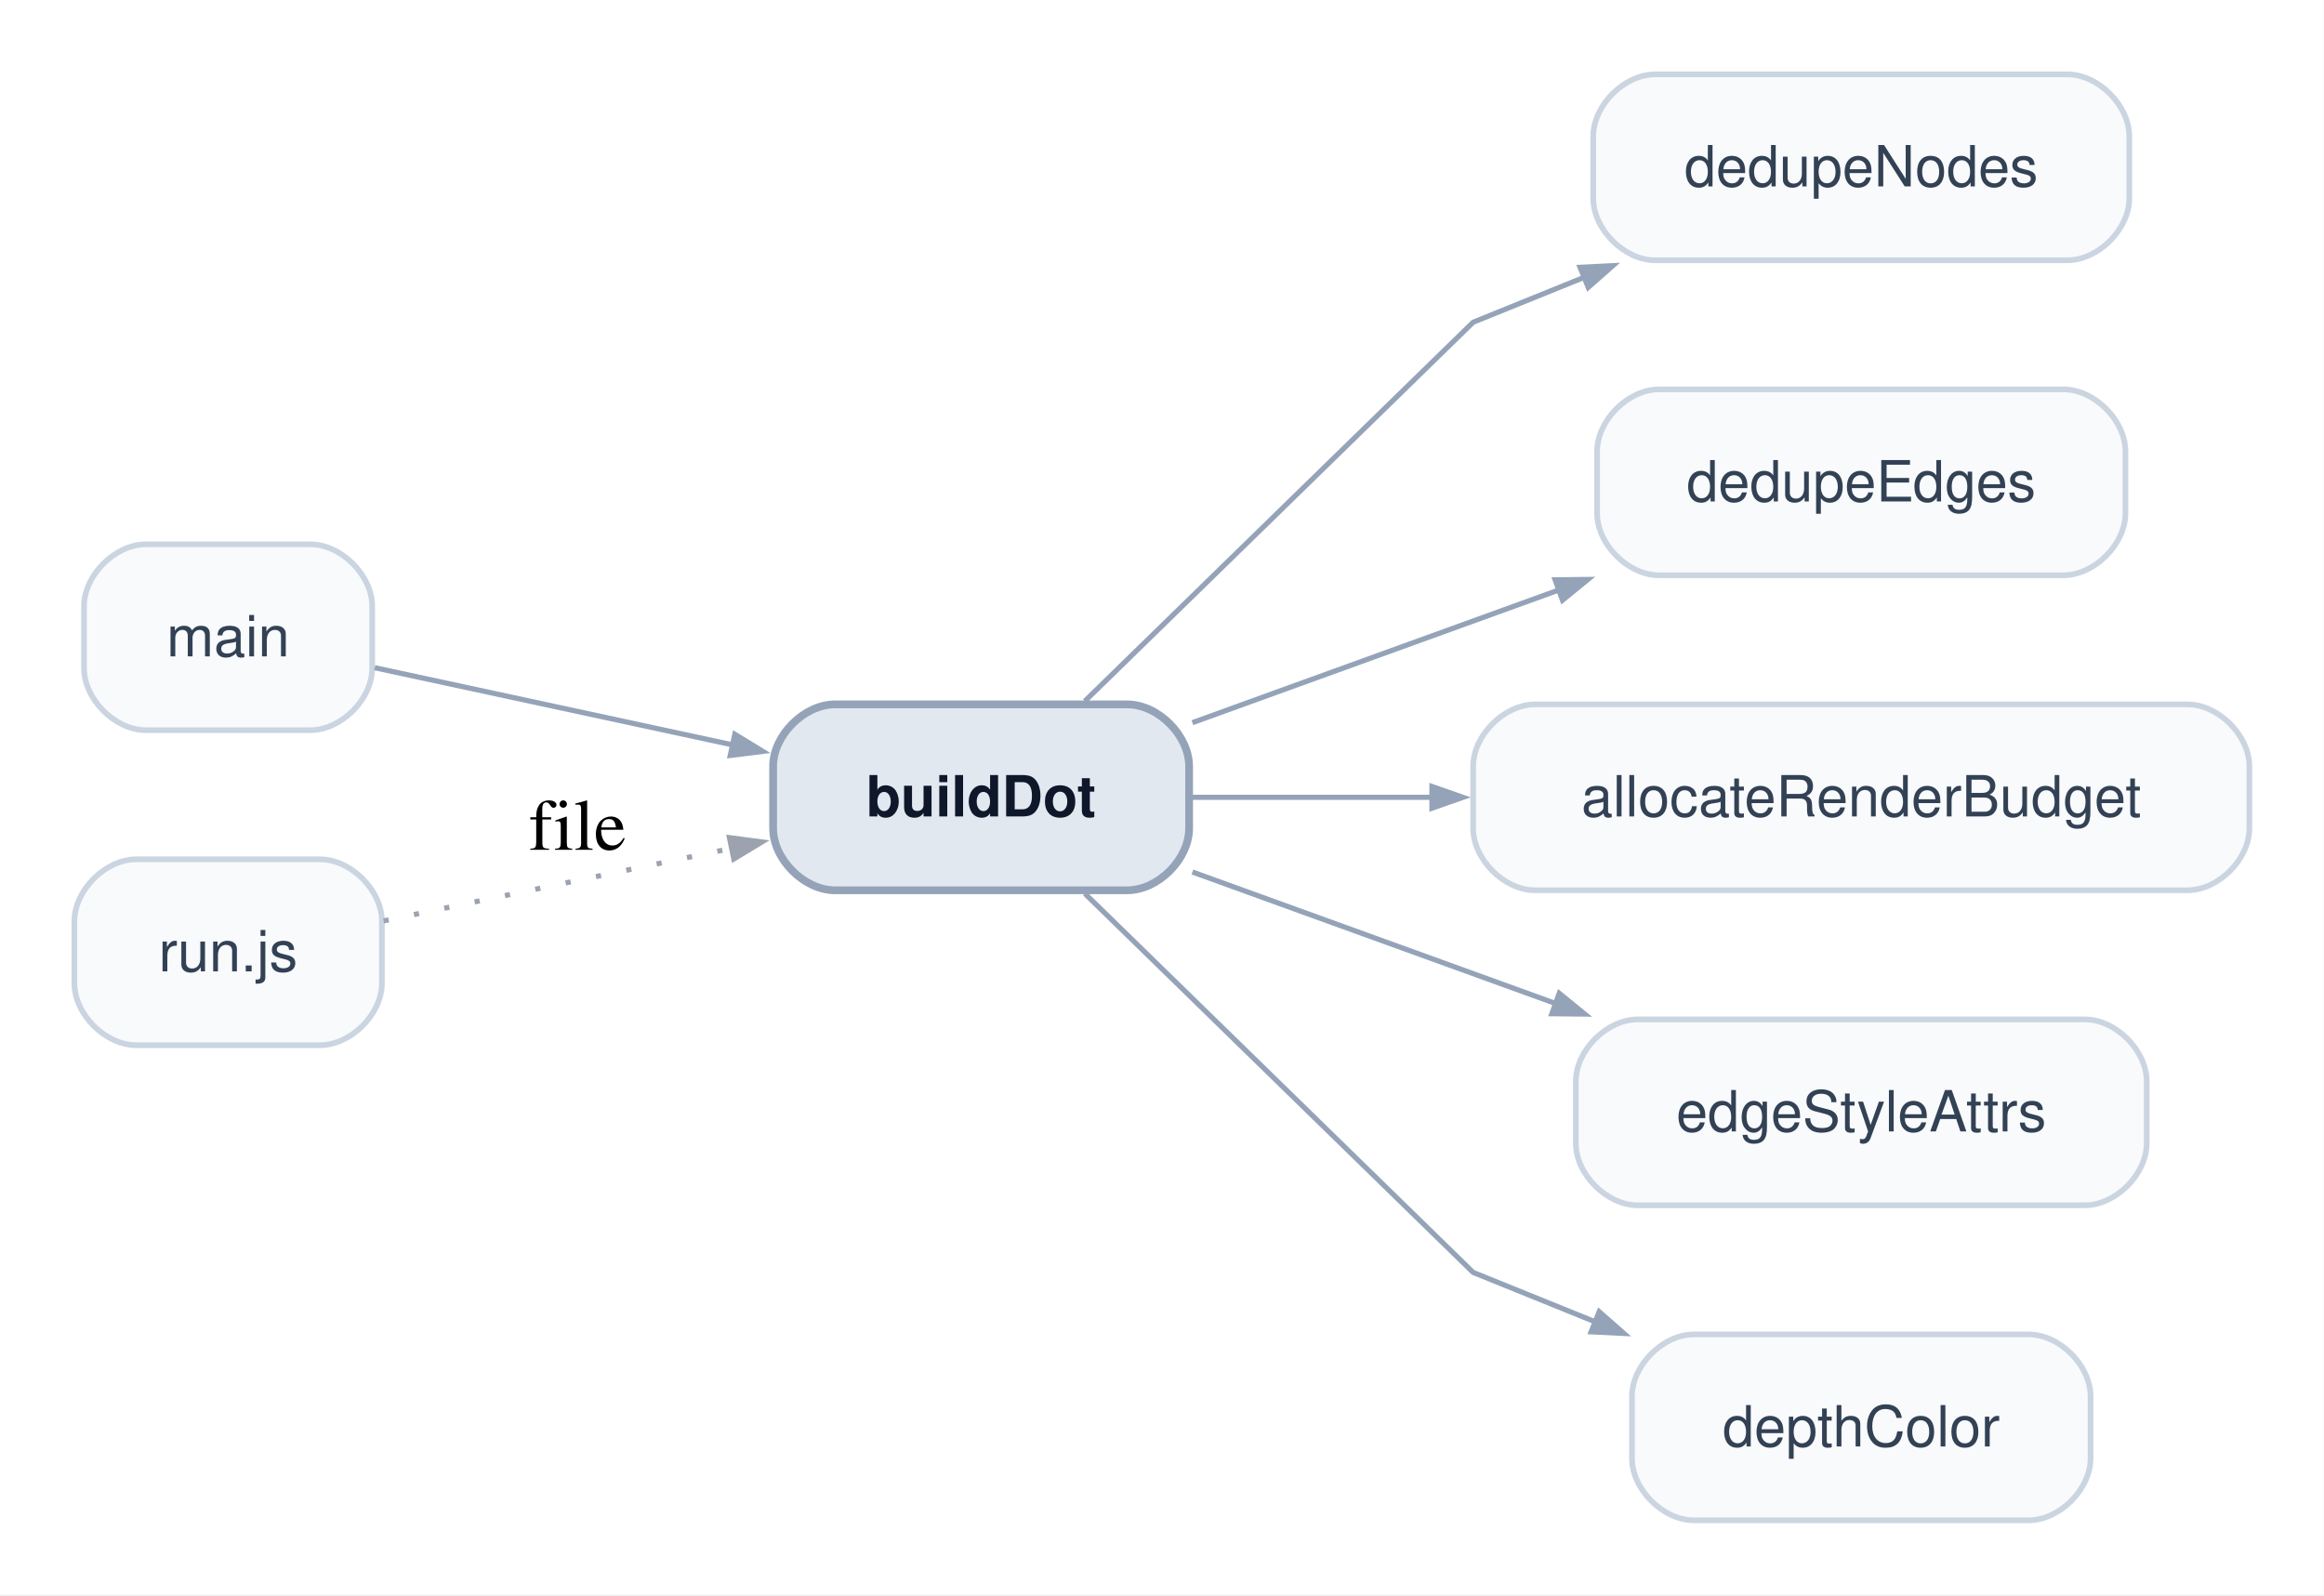
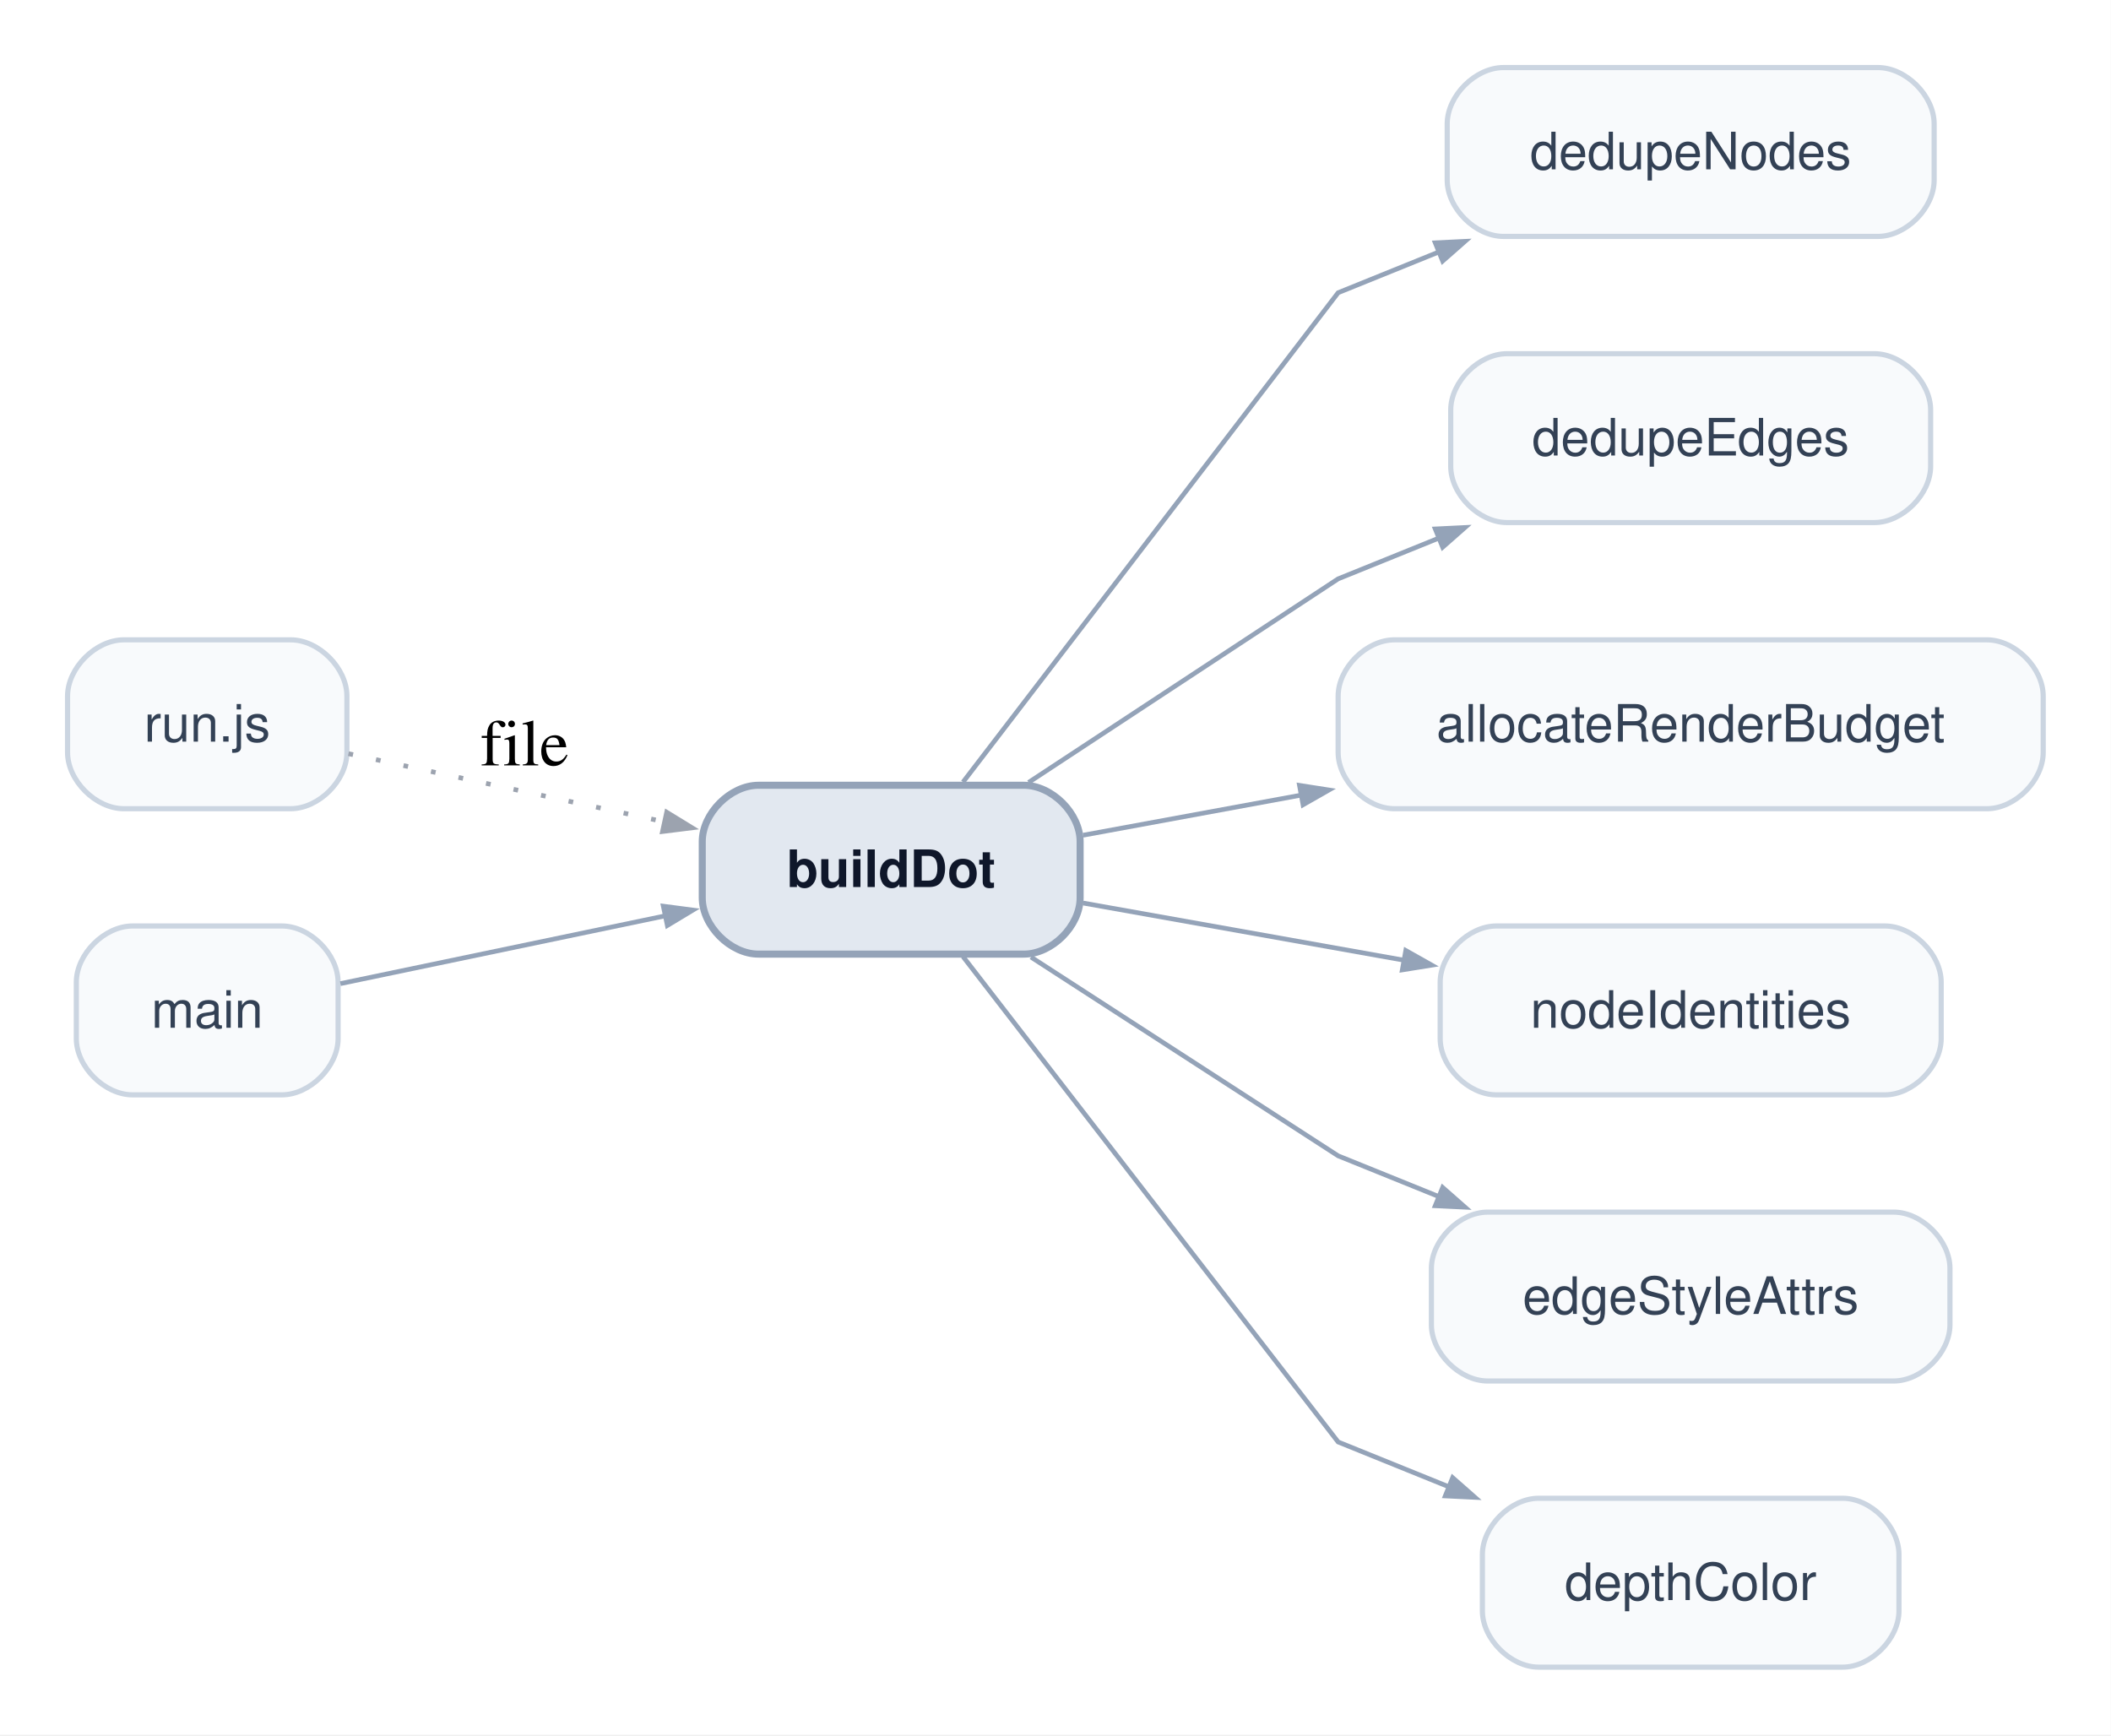
- <svg xmlns="http://www.w3.org/2000/svg" width="450pt" height="309pt" viewBox="0.00 0.00 450.00 309.00">
-   <g id="graph0" class="graph" transform="scale(1 1) rotate(0) translate(14.4 294.4)">
-     <polygon fill="white" stroke="none" points="-14.4,14.4 -14.4,-294.4 435.55,-294.4 435.55,14.4 -14.4,14.4" />
+ <svg xmlns="http://www.w3.org/2000/svg" xmlns:xlink="http://www.w3.org/1999/xlink" width="450pt" height="370pt" viewBox="0.00 0.00 450.00 370.00">
+   <g id="graph0" class="graph" transform="scale(1 1) rotate(0) translate(14.4 355.4)">
+     <polygon fill="white" stroke="none" points="-14.4,14.4 -14.4,-355.4 435.55,-355.4 435.55,14.4 -14.4,14.4" />
    <g id="node1" class="node">
-       <path fill="#e2e8f0" stroke="#94a3b8" stroke-width="1.5" d="M203.85,-158C203.85,-158 147.3,-158 147.3,-158 141.3,-158 135.3,-152 135.3,-146 135.3,-146 135.3,-134 135.3,-134 135.3,-128 141.3,-122 147.3,-122 147.3,-122 203.85,-122 203.85,-122 209.85,-122 215.85,-128 215.85,-134 215.85,-134 215.85,-146 215.85,-146 215.85,-152 209.85,-158 203.85,-158" />
-       <text xml:space="preserve" text-anchor="middle" x="175.57" y="-136.3" font-family="Helvetica,sans-Serif" font-weight="bold" font-size="11.00" fill="#0f172a">buildDot</text>
+       <path fill="#e2e8f0" stroke="#94a3b8" stroke-width="1.5" d="M203.85,-188C203.85,-188 147.3,-188 147.3,-188 141.3,-188 135.3,-182 135.3,-176 135.3,-176 135.3,-164 135.3,-164 135.3,-158 141.3,-152 147.3,-152 147.3,-152 203.85,-152 203.85,-152 209.85,-152 215.85,-158 215.85,-164 215.85,-164 215.85,-176 215.85,-176 215.85,-182 209.85,-188 203.85,-188" />
+       <text xml:space="preserve" text-anchor="middle" x="175.57" y="-166.3" font-family="Helvetica,sans-Serif" font-weight="bold" font-size="11.00" fill="#0f172a">buildDot</text>
    </g>
    <g id="node4" class="node">
-       <path fill="#f8fafc" stroke="#cbd5e1" stroke-width="1.1" d="M385.9,-280C385.9,-280 306.1,-280 306.1,-280 300.1,-280 294.1,-274 294.1,-268 294.1,-268 294.1,-256 294.1,-256 294.1,-250 300.1,-244 306.1,-244 306.1,-244 385.9,-244 385.9,-244 391.9,-244 397.9,-250 397.9,-256 397.9,-256 397.9,-268 397.9,-268 397.9,-274 391.9,-280 385.9,-280" />
-       <text xml:space="preserve" text-anchor="middle" x="346" y="-258.3" font-family="Helvetica,sans-Serif" font-size="11.00" fill="#334155">dedupeNodes</text>
+       <g id="a_node4">
+         <a xlink:title="render/callgraph.js">
+           <path fill="#f8fafc" stroke="#cbd5e1" stroke-width="1.1" d="M385.9,-341C385.9,-341 306.1,-341 306.1,-341 300.1,-341 294.1,-335 294.1,-329 294.1,-329 294.1,-317 294.1,-317 294.1,-311 300.1,-305 306.1,-305 306.1,-305 385.9,-305 385.9,-305 391.9,-305 397.9,-311 397.9,-317 397.9,-317 397.9,-329 397.9,-329 397.9,-335 391.9,-341 385.9,-341" />
+           <text xml:space="preserve" text-anchor="middle" x="346" y="-319.3" font-family="Helvetica,sans-Serif" font-size="11.00" fill="#334155">dedupeNodes</text>
+         </a>
+       </g>
    </g>
    <g id="edge3" class="edge">
-       <path fill="none" stroke="#94a3b8" d="M195.65,-158.62C223.2,-185.5 270.85,-232 270.85,-232 270.85,-232 280.25,-235.8 292.35,-240.7" />
+       <path fill="none" stroke="#94a3b8" d="M190.89,-188.68C217.27,-223.09 270.85,-293 270.85,-293 270.85,-293 280.25,-296.8 292.35,-301.7" />
+       <polygon fill="#94a3b8" stroke="#94a3b8" points="291.55,-303.64 297.9,-303.95 293.13,-299.75 291.55,-303.64" />
+     </g>
+     <g id="node5" class="node">
+       <g id="a_node5">
+         <a xlink:title="render/callgraph.js">
+           <path fill="#f8fafc" stroke="#cbd5e1" stroke-width="1.1" d="M385.15,-280C385.15,-280 306.85,-280 306.85,-280 300.85,-280 294.85,-274 294.85,-268 294.85,-268 294.85,-256 294.85,-256 294.85,-250 300.85,-244 306.85,-244 306.85,-244 385.15,-244 385.15,-244 391.15,-244 397.15,-250 397.15,-256 397.15,-256 397.15,-268 397.15,-268 397.15,-274 391.15,-280 385.15,-280" />
+           <text xml:space="preserve" text-anchor="middle" x="346" y="-258.3" font-family="Helvetica,sans-Serif" font-size="11.00" fill="#334155">dedupeEdges</text>
+         </a>
+       </g>
+     </g>
+     <g id="edge4" class="edge">
+       <path fill="none" stroke="#94a3b8" d="M204.86,-188.6C232.63,-206.86 270.85,-232 270.85,-232 270.85,-232 280.25,-235.8 292.35,-240.7" />
      <polygon fill="#94a3b8" stroke="#94a3b8" points="291.55,-242.64 297.9,-242.95 293.13,-238.75 291.55,-242.64" />
    </g>
-     <g id="node5" class="node">
-       <path fill="#f8fafc" stroke="#cbd5e1" stroke-width="1.1" d="M385.15,-219C385.15,-219 306.85,-219 306.85,-219 300.85,-219 294.85,-213 294.85,-207 294.85,-207 294.85,-195 294.85,-195 294.85,-189 300.85,-183 306.85,-183 306.85,-183 385.15,-183 385.15,-183 391.15,-183 397.15,-189 397.15,-195 397.15,-195 397.15,-207 397.15,-207 397.15,-213 391.15,-219 385.15,-219" />
-       <text xml:space="preserve" text-anchor="middle" x="346" y="-197.3" font-family="Helvetica,sans-Serif" font-size="11.00" fill="#334155">dedupeEdges</text>
-     </g>
-     <g id="edge4" class="edge">
-       <path fill="none" stroke="#94a3b8" d="M216.49,-154.46C237.74,-162.15 264.25,-171.75 287.66,-180.23" />
-       <polygon fill="#94a3b8" stroke="#94a3b8" points="286.72,-182.12 293.07,-182.19 288.15,-178.18 286.72,-182.12" />
-     </g>
    <g id="node6" class="node">
-       <path fill="#f8fafc" stroke="#cbd5e1" stroke-width="1.1" d="M409.15,-158C409.15,-158 282.85,-158 282.85,-158 276.85,-158 270.85,-152 270.85,-146 270.85,-146 270.85,-134 270.85,-134 270.85,-128 276.85,-122 282.85,-122 282.85,-122 409.15,-122 409.15,-122 415.15,-122 421.15,-128 421.15,-134 421.15,-134 421.15,-146 421.15,-146 421.15,-152 415.15,-158 409.15,-158" />
-       <text xml:space="preserve" text-anchor="middle" x="346" y="-136.3" font-family="Helvetica,sans-Serif" font-size="11.00" fill="#334155">allocateRenderBudget</text>
+       <g id="a_node6">
+         <a xlink:title="render/callgraph.js">
+           <path fill="#f8fafc" stroke="#cbd5e1" stroke-width="1.1" d="M409.15,-219C409.15,-219 282.85,-219 282.85,-219 276.85,-219 270.85,-213 270.85,-207 270.85,-207 270.85,-195 270.85,-195 270.85,-189 276.85,-183 282.85,-183 282.85,-183 409.15,-183 409.15,-183 415.15,-183 421.15,-189 421.15,-195 421.15,-195 421.15,-207 421.15,-207 421.15,-213 415.15,-219 409.15,-219" />
+           <text xml:space="preserve" text-anchor="middle" x="346" y="-197.3" font-family="Helvetica,sans-Serif" font-size="11.00" fill="#334155">allocateRenderBudget</text>
+         </a>
+       </g>
    </g>
    <g id="edge5" class="edge">
-       <path fill="none" stroke="#94a3b8" d="M216.49,-140C230.49,-140 246.78,-140 262.96,-140" />
-       <polygon fill="#94a3b8" stroke="#94a3b8" points="262.87,-142.1 268.87,-140 262.87,-137.9 262.87,-142.1" />
+       <path fill="none" stroke="#94a3b8" d="M216.49,-177.35C230.62,-179.95 247.07,-182.98 263.4,-185.98" />
+       <polygon fill="#94a3b8" stroke="#94a3b8" points="262.61,-187.97 268.89,-186.99 263.37,-183.84 262.61,-187.97" />
    </g>
    <g id="node7" class="node">
-       <path fill="#f8fafc" stroke="#cbd5e1" stroke-width="1.1" d="M389.27,-97C389.27,-97 302.73,-97 302.73,-97 296.73,-97 290.73,-91 290.73,-85 290.73,-85 290.73,-73 290.73,-73 290.73,-67 296.73,-61 302.73,-61 302.73,-61 389.27,-61 389.27,-61 395.27,-61 401.27,-67 401.27,-73 401.27,-73 401.27,-85 401.27,-85 401.27,-91 395.27,-97 389.27,-97" />
-       <text xml:space="preserve" text-anchor="middle" x="346" y="-75.3" font-family="Helvetica,sans-Serif" font-size="11.00" fill="#334155">edgeStyleAttrs</text>
+       <g id="a_node7">
+         <a xlink:title="render/callgraph.js">
+           <path fill="#f8fafc" stroke="#cbd5e1" stroke-width="1.1" d="M387.4,-158C387.4,-158 304.6,-158 304.6,-158 298.6,-158 292.6,-152 292.6,-146 292.6,-146 292.6,-134 292.6,-134 292.6,-128 298.6,-122 304.6,-122 304.6,-122 387.4,-122 387.4,-122 393.4,-122 399.4,-128 399.4,-134 399.4,-134 399.4,-146 399.4,-146 399.4,-152 393.4,-158 387.4,-158" />
+           <text xml:space="preserve" text-anchor="middle" x="346" y="-136.3" font-family="Helvetica,sans-Serif" font-size="11.00" fill="#334155">nodeIdentities</text>
+         </a>
+       </g>
    </g>
    <g id="edge6" class="edge">
-       <path fill="none" stroke="#94a3b8" d="M216.49,-125.54C237.56,-117.91 263.81,-108.41 287.07,-99.98" />
-       <polygon fill="#94a3b8" stroke="#94a3b8" points="287.52,-102.05 292.45,-98.03 286.09,-98.1 287.52,-102.05" />
+       <path fill="none" stroke="#94a3b8" d="M216.49,-162.89C236.94,-159.25 262.27,-154.74 285.01,-150.68" />
+       <polygon fill="#94a3b8" stroke="#94a3b8" points="285.27,-152.77 290.81,-149.65 284.53,-148.64 285.27,-152.77" />
    </g>
    <g id="node8" class="node">
-       <path fill="#f8fafc" stroke="#cbd5e1" stroke-width="1.1" d="M378.4,-36C378.4,-36 313.6,-36 313.6,-36 307.6,-36 301.6,-30 301.6,-24 301.6,-24 301.6,-12 301.6,-12 301.6,-6 307.6,0 313.6,0 313.6,0 378.4,0 378.4,0 384.4,0 390.4,-6 390.4,-12 390.4,-12 390.4,-24 390.4,-24 390.4,-30 384.4,-36 378.4,-36" />
-       <text xml:space="preserve" text-anchor="middle" x="346" y="-14.3" font-family="Helvetica,sans-Serif" font-size="11.00" fill="#334155">depthColor</text>
+       <g id="a_node8">
+         <a xlink:title="render/callgraph.js">
+           <path fill="#f8fafc" stroke="#cbd5e1" stroke-width="1.1" d="M389.27,-97C389.27,-97 302.73,-97 302.73,-97 296.73,-97 290.73,-91 290.73,-85 290.73,-85 290.73,-73 290.73,-73 290.73,-67 296.73,-61 302.73,-61 302.73,-61 389.27,-61 389.27,-61 395.27,-61 401.27,-67 401.27,-73 401.27,-73 401.27,-85 401.27,-85 401.27,-91 395.27,-97 389.27,-97" />
+           <text xml:space="preserve" text-anchor="middle" x="346" y="-75.3" font-family="Helvetica,sans-Serif" font-size="11.00" fill="#334155">edgeStyleAttrs</text>
+         </a>
+       </g>
    </g>
    <g id="edge7" class="edge">
-       <path fill="none" stroke="#94a3b8" d="M195.65,-121.38C223.2,-94.5 270.85,-48 270.85,-48 270.85,-48 281.52,-43.68 294.76,-38.32" />
+       <path fill="none" stroke="#94a3b8" d="M205.37,-151.37C233.1,-133.43 270.85,-109 270.85,-109 270.85,-109 280.25,-105.2 292.35,-100.3" />
+       <polygon fill="#94a3b8" stroke="#94a3b8" points="293.13,-102.25 297.9,-98.05 291.55,-98.36 293.13,-102.25" />
+     </g>
+     <g id="node9" class="node">
+       <g id="a_node9">
+         <a xlink:title="render/callgraph.js">
+           <path fill="#f8fafc" stroke="#cbd5e1" stroke-width="1.1" d="M378.4,-36C378.4,-36 313.6,-36 313.6,-36 307.6,-36 301.6,-30 301.6,-24 301.6,-24 301.6,-12 301.6,-12 301.6,-6 307.6,0 313.6,0 313.6,0 378.4,0 378.4,0 384.4,0 390.4,-6 390.4,-12 390.4,-12 390.4,-24 390.4,-24 390.4,-30 384.4,-36 378.4,-36" />
+           <text xml:space="preserve" text-anchor="middle" x="346" y="-14.3" font-family="Helvetica,sans-Serif" font-size="11.00" fill="#334155">depthColor</text>
+         </a>
+       </g>
+     </g>
+     <g id="edge8" class="edge">
+       <path fill="none" stroke="#94a3b8" d="M190.89,-151.47C217.27,-117.34 270.85,-48 270.85,-48 270.85,-48 281.52,-43.68 294.76,-38.32" />
      <polygon fill="#94a3b8" stroke="#94a3b8" points="295.26,-40.39 300.03,-36.19 293.69,-36.5 295.26,-40.39" />
    </g>
    <g id="node2" class="node">
-       <path fill="#f8fafc" stroke="#cbd5e1" stroke-width="1.1" d="M45.67,-189C45.67,-189 13.87,-189 13.87,-189 7.87,-189 1.87,-183 1.87,-177 1.87,-177 1.87,-165 1.87,-165 1.87,-159 7.87,-153 13.87,-153 13.87,-153 45.67,-153 45.67,-153 51.67,-153 57.67,-159 57.67,-165 57.67,-165 57.67,-177 57.67,-177 57.67,-183 51.67,-189 45.67,-189" />
-       <text xml:space="preserve" text-anchor="middle" x="29.77" y="-167.3" font-family="Helvetica,sans-Serif" font-size="11.00" fill="#334155">main</text>
+       <g id="a_node2">
+         <a xlink:title="test/run.js">
+           <path fill="#f8fafc" stroke="#cbd5e1" stroke-width="1.1" d="M47.55,-219C47.55,-219 12,-219 12,-219 6,-219 0,-213 0,-207 0,-207 0,-195 0,-195 0,-189 6,-183 12,-183 12,-183 47.55,-183 47.55,-183 53.55,-183 59.55,-189 59.55,-195 59.55,-195 59.55,-207 59.55,-207 59.55,-213 53.55,-219 47.55,-219" />
+           <text xml:space="preserve" text-anchor="middle" x="29.77" y="-197.3" font-family="Helvetica,sans-Serif" font-size="11.00" fill="#334155">run.js</text>
+         </a>
+       </g>
    </g>
    <g id="edge1" class="edge">
-       <path fill="none" stroke="#94a3b8" d="M58.16,-165.1C77.72,-160.88 104.53,-155.1 127.48,-150.15" />
-       <polygon fill="#94a3b8" stroke="#94a3b8" points="127.89,-152.21 133.31,-148.9 127,-148.11 127.89,-152.21" />
+       <path fill="none" stroke="#9ca3af" stroke-dasharray="1,5" d="M59.88,-194.73C79.28,-190.54 105.22,-184.95 127.52,-180.14" />
+       <polygon fill="#9ca3af" stroke="#9ca3af" points="127.72,-182.25 133.14,-178.93 126.83,-178.14 127.72,-182.25" />
+       <text xml:space="preserve" text-anchor="middle" x="97.42" y="-192.23" font-family="Times,serif" font-size="14.00">file</text>
    </g>
    <g id="node3" class="node">
-       <path fill="#f8fafc" stroke="#cbd5e1" stroke-width="1.1" d="M47.55,-128C47.55,-128 12,-128 12,-128 6,-128 0,-122 0,-116 0,-116 0,-104 0,-104 0,-98 6,-92 12,-92 12,-92 47.55,-92 47.55,-92 53.55,-92 59.55,-98 59.55,-104 59.55,-104 59.55,-116 59.55,-116 59.55,-122 53.55,-128 47.55,-128" />
-       <text xml:space="preserve" text-anchor="middle" x="29.77" y="-106.3" font-family="Helvetica,sans-Serif" font-size="11.00" fill="#334155">run.js</text>
+       <g id="a_node3">
+         <a xlink:title="render/callgraph.js">
+           <path fill="#f8fafc" stroke="#cbd5e1" stroke-width="1.1" d="M45.67,-158C45.67,-158 13.87,-158 13.87,-158 7.87,-158 1.87,-152 1.87,-146 1.87,-146 1.87,-134 1.87,-134 1.87,-128 7.87,-122 13.87,-122 13.87,-122 45.67,-122 45.67,-122 51.67,-122 57.67,-128 57.67,-134 57.67,-134 57.67,-146 57.67,-146 57.67,-152 51.67,-158 45.67,-158" />
+           <text xml:space="preserve" text-anchor="middle" x="29.77" y="-136.3" font-family="Helvetica,sans-Serif" font-size="11.00" fill="#334155">main</text>
+         </a>
+       </g>
    </g>
    <g id="edge2" class="edge">
-       <path fill="none" stroke="#9ca3af" stroke-dasharray="1,5" d="M59.88,-116.07C79.28,-120.12 105.22,-125.53 127.52,-130.18" />
-       <polygon fill="#9ca3af" stroke="#9ca3af" points="126.84,-132.19 133.14,-131.36 127.69,-128.07 126.84,-132.19" />
-       <text xml:space="preserve" text-anchor="middle" x="97.42" y="-129.85" font-family="Times,serif" font-size="14.00">file</text>
+       <path fill="none" stroke="#94a3b8" d="M58.16,-145.71C77.72,-149.79 104.53,-155.39 127.48,-160.18" />
+       <polygon fill="#94a3b8" stroke="#94a3b8" points="127,-162.22 133.31,-161.39 127.86,-158.11 127,-162.22" />
    </g>
  </g>
</svg>
